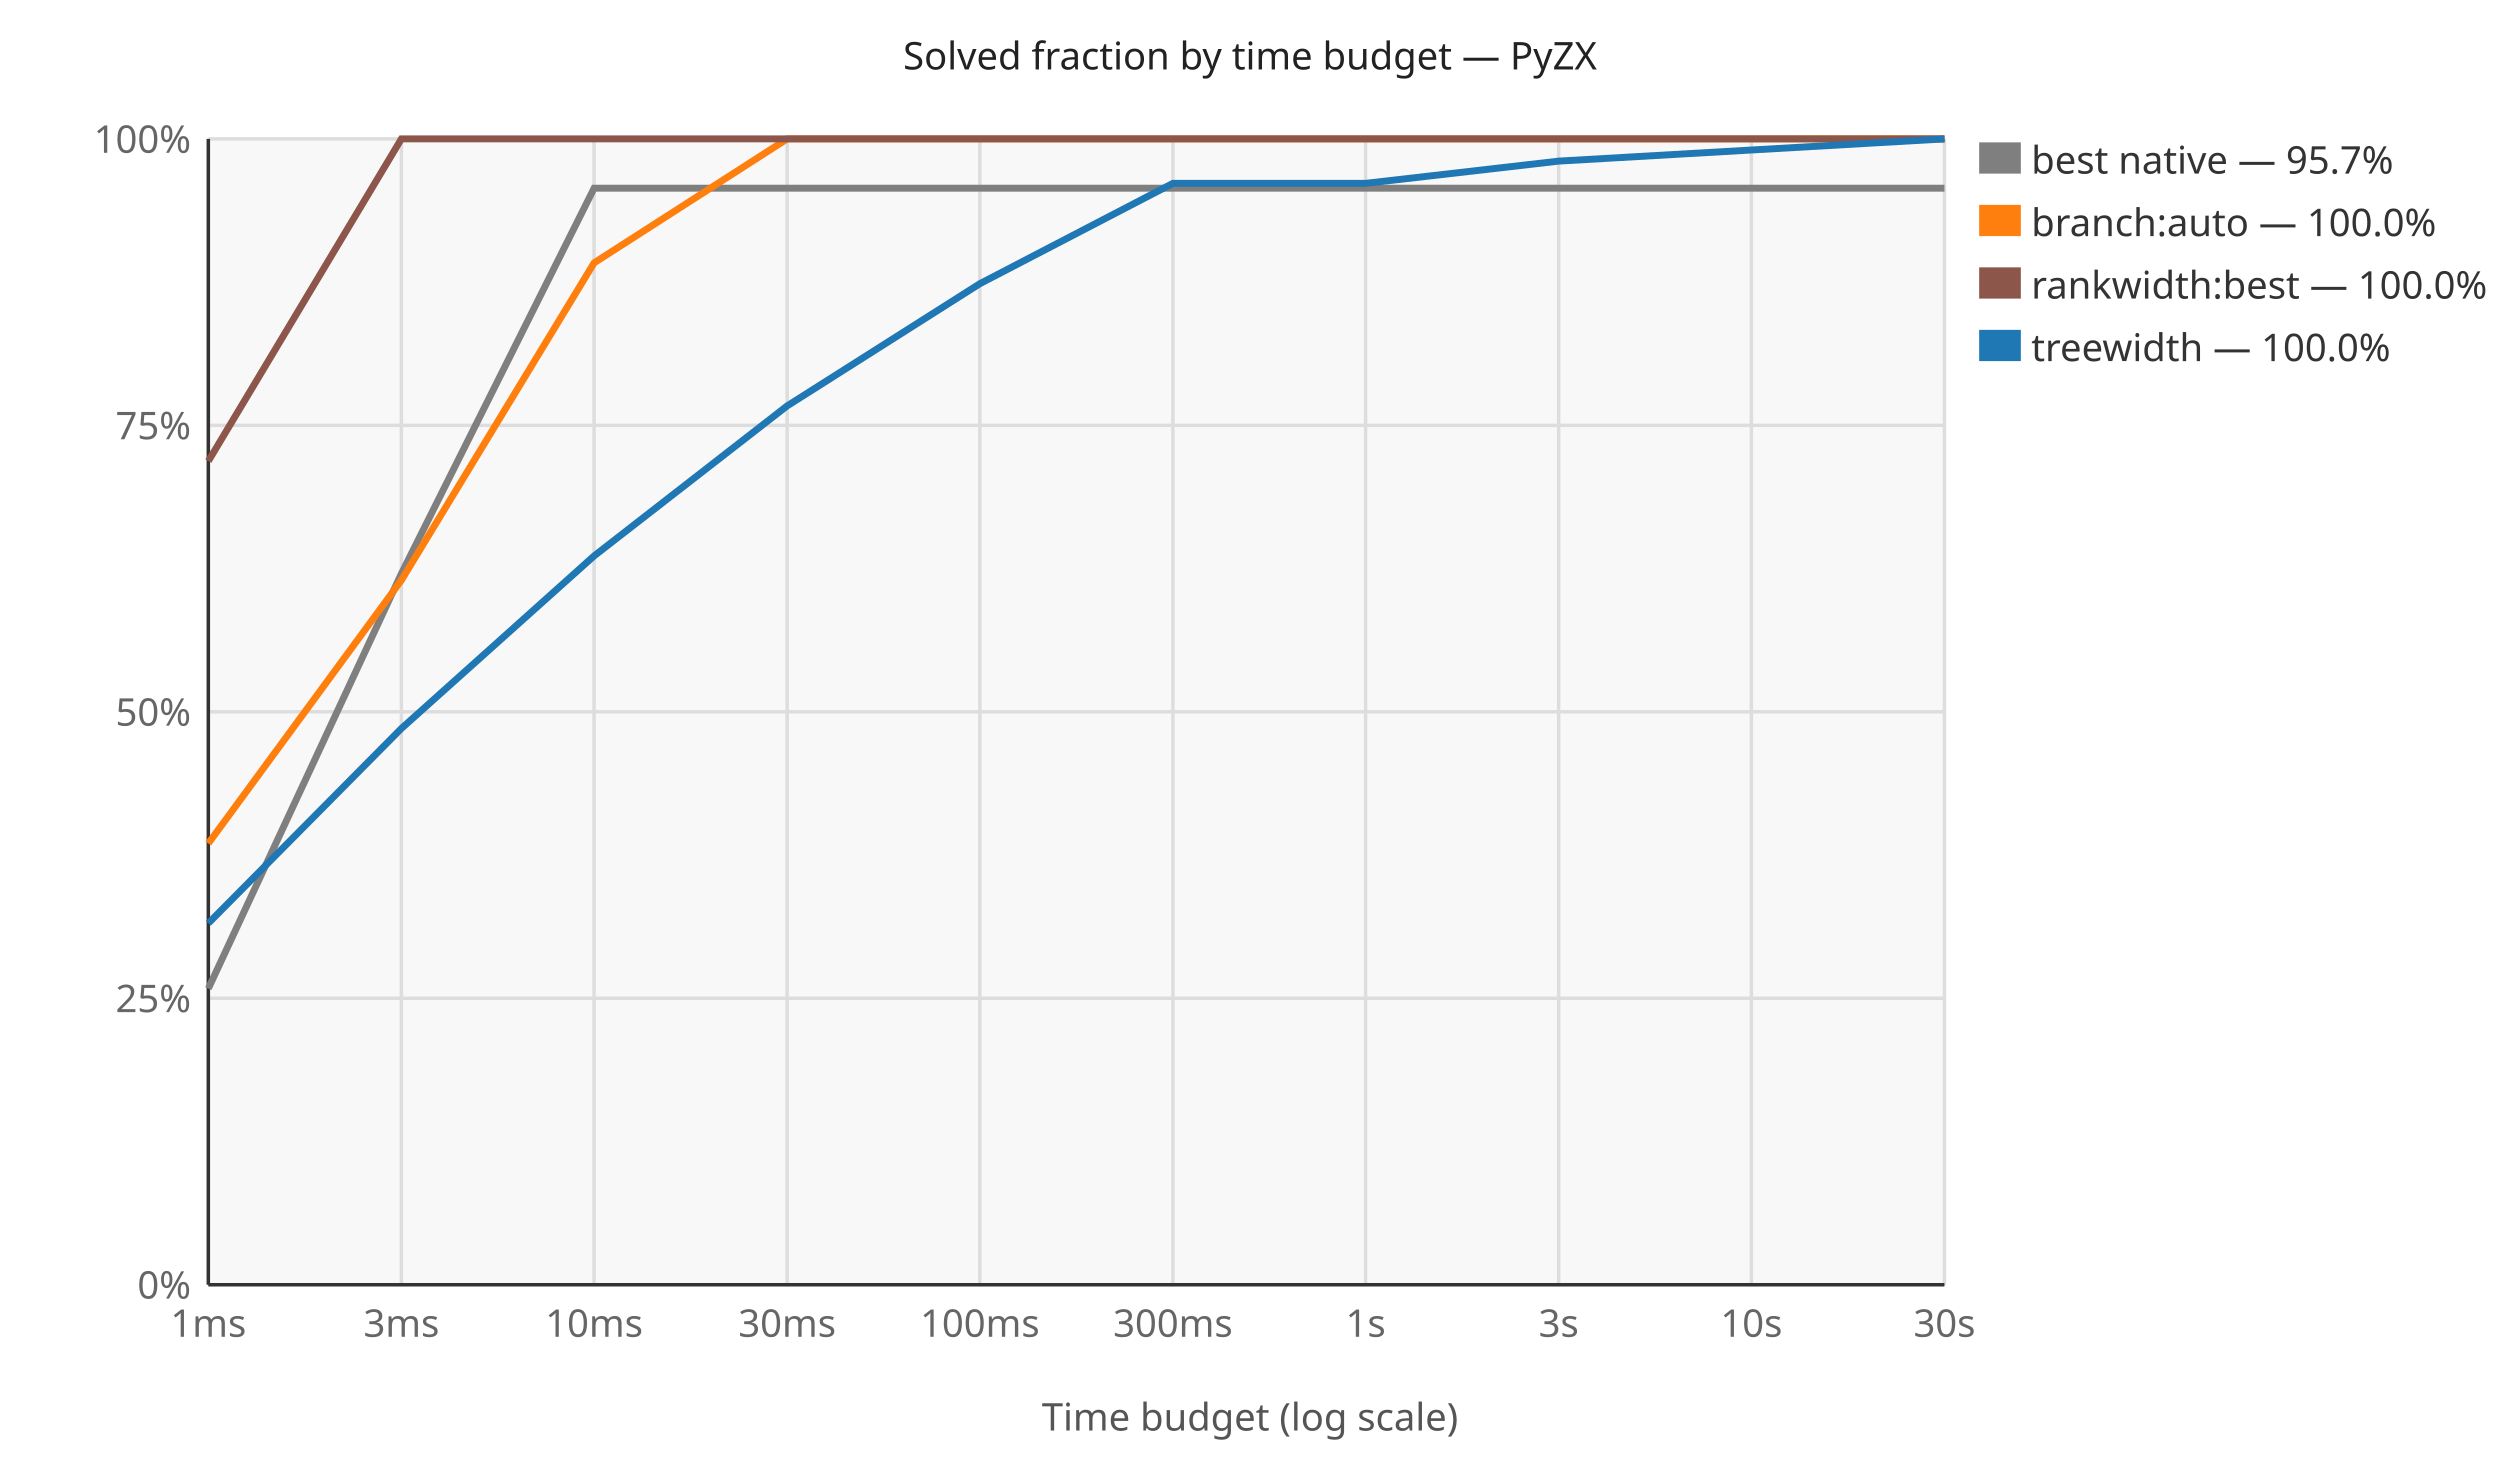
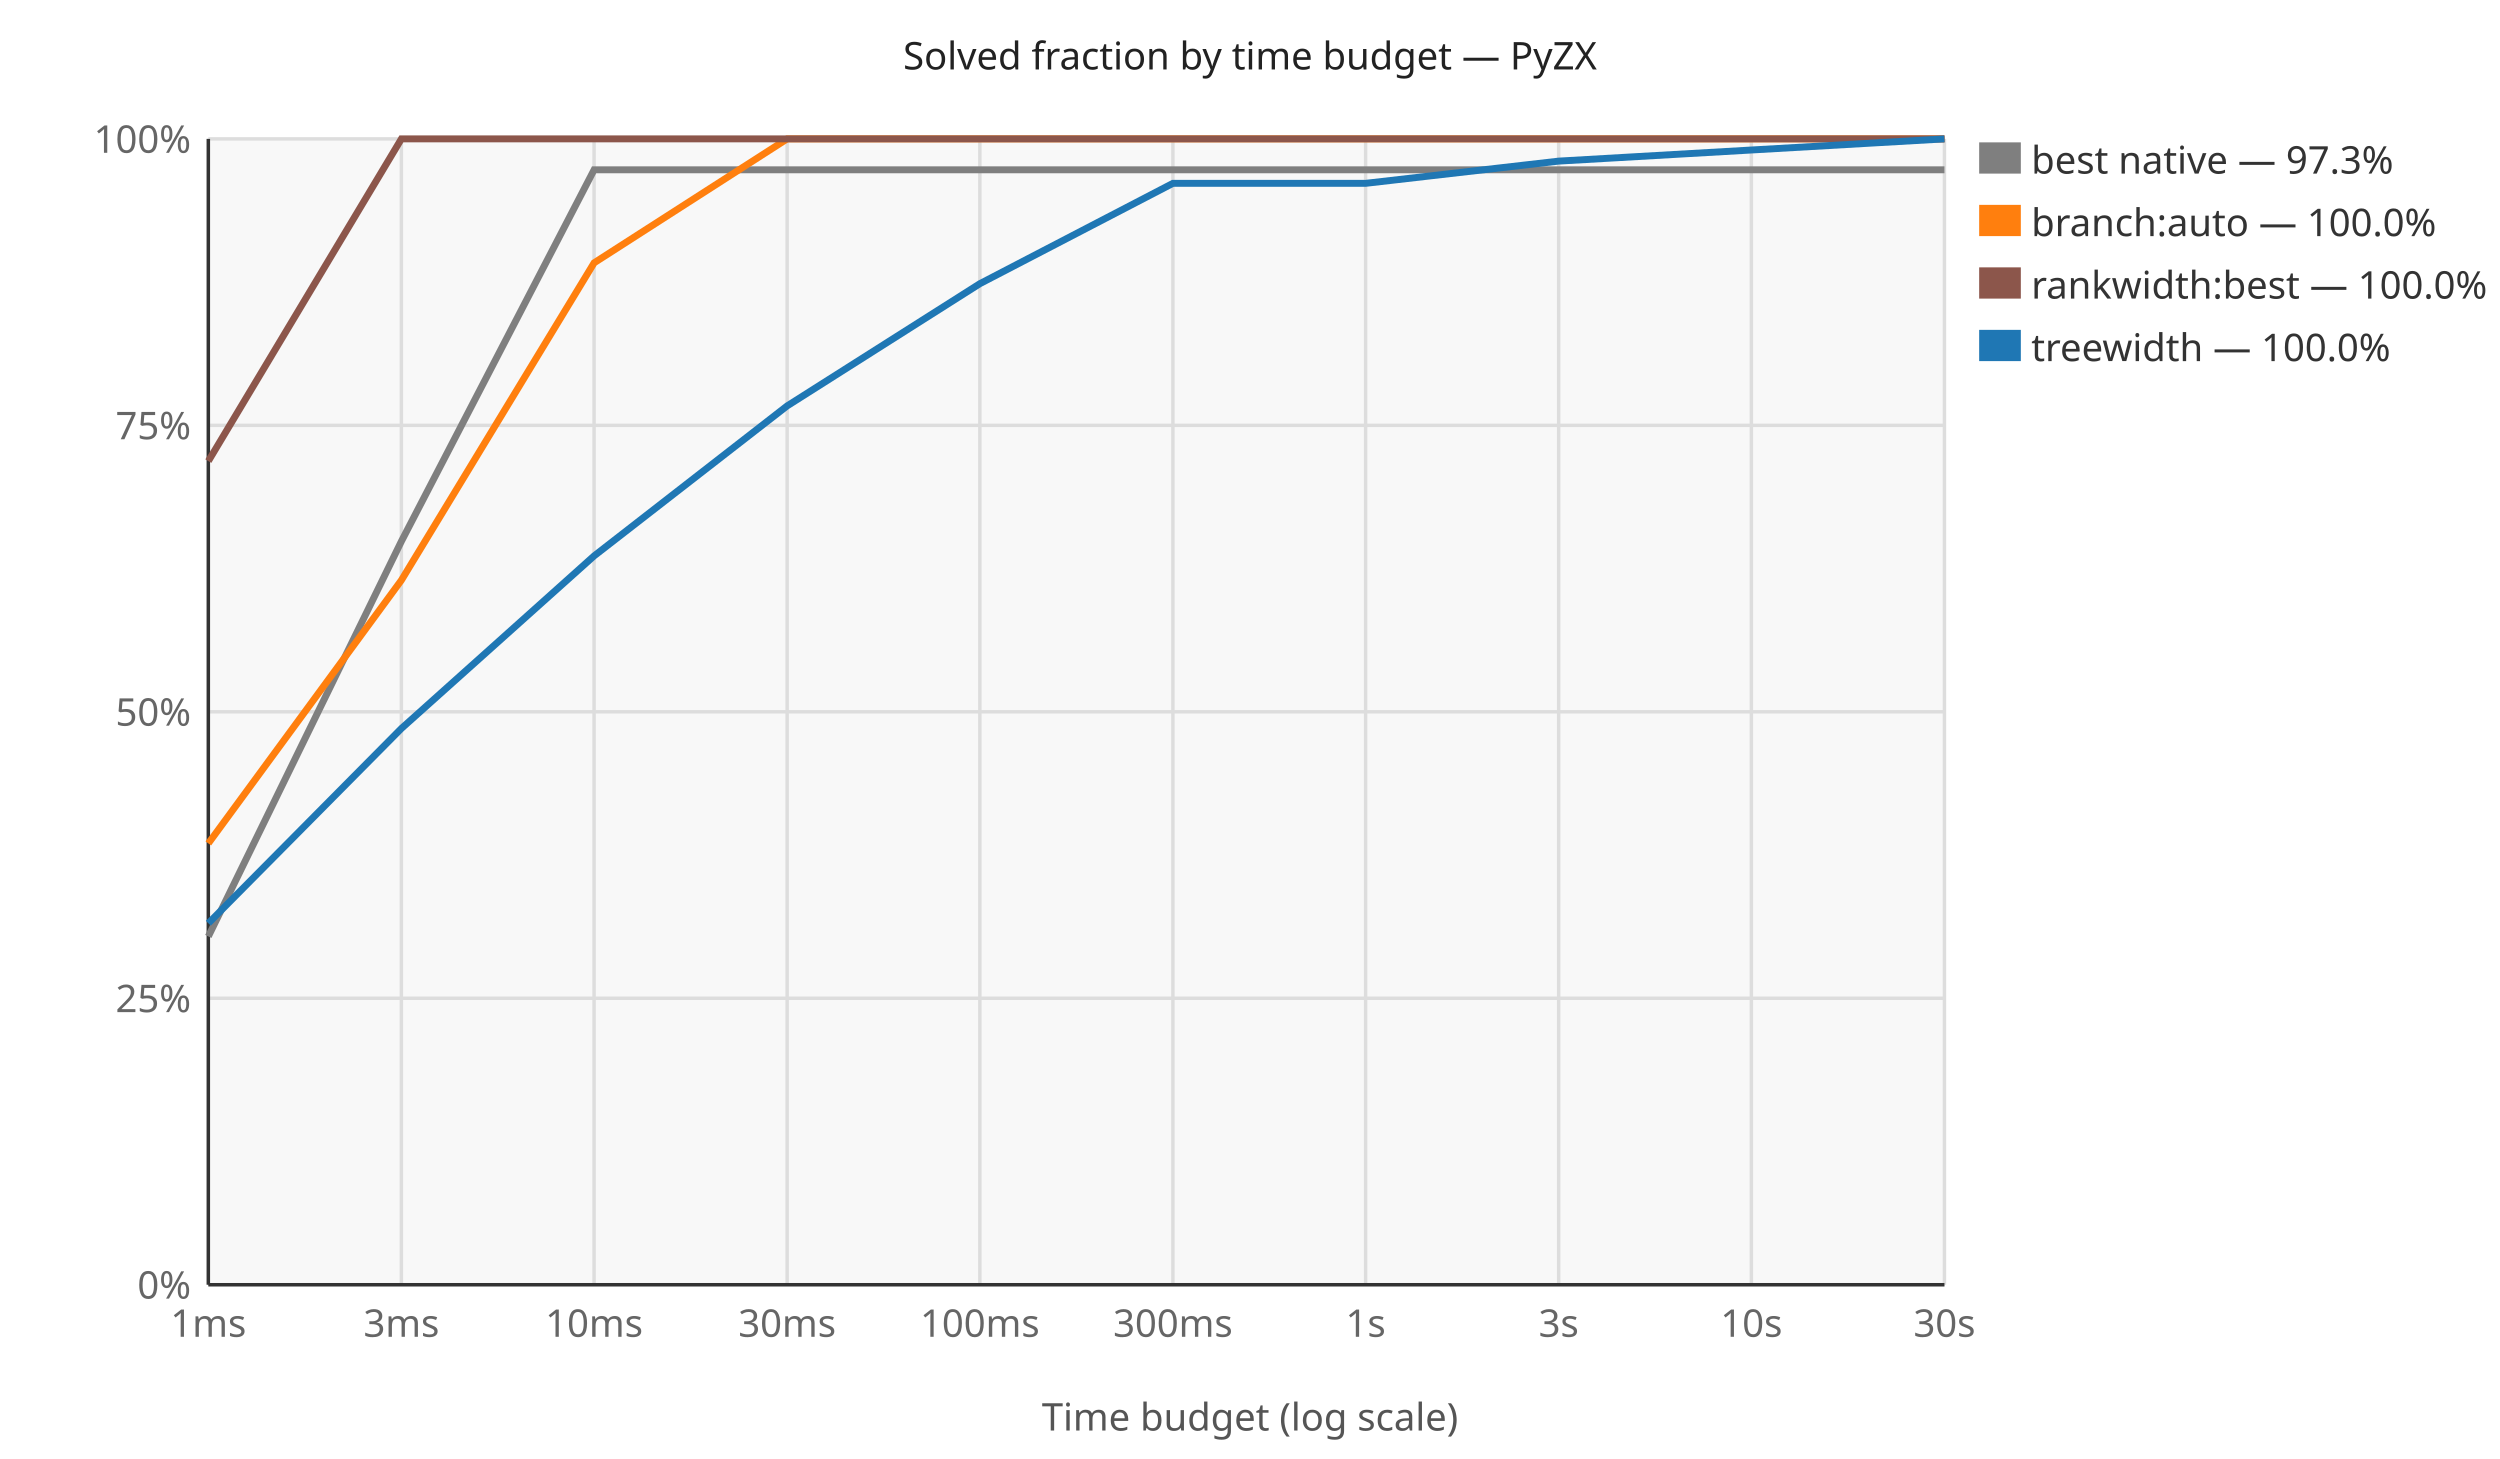
<svg xmlns="http://www.w3.org/2000/svg" width="720" height="420" viewBox="0 0 720 420">
  <style>text{font-family:sans-serif;font-size:11px;}</style>
  <rect x="60.0" y="40.0" width="500.0" height="330.0" fill="#f8f8f8" opacity="1.00" />
  <line x1="60.0" y1="370.0" x2="560.0" y2="370.0" stroke="#ddd" stroke-width="1.0" />
  <text x="55.0" y="374.0" text-anchor="end" fill="#666" font-size="10">0%</text>
  <line x1="60.0" y1="287.5" x2="560.0" y2="287.5" stroke="#ddd" stroke-width="1.0" />
  <text x="55.0" y="291.5" text-anchor="end" fill="#666" font-size="10">25%</text>
  <line x1="60.0" y1="205.0" x2="560.0" y2="205.0" stroke="#ddd" stroke-width="1.0" />
  <text x="55.0" y="209.0" text-anchor="end" fill="#666" font-size="10">50%</text>
  <line x1="60.0" y1="122.5" x2="560.0" y2="122.5" stroke="#ddd" stroke-width="1.0" />
  <text x="55.0" y="126.5" text-anchor="end" fill="#666" font-size="10">75%</text>
  <line x1="60.0" y1="40.0" x2="560.0" y2="40.0" stroke="#ddd" stroke-width="1.0" />
  <text x="55.0" y="44.0" text-anchor="end" fill="#666" font-size="10">100%</text>
  <line x1="60.0" y1="40.0" x2="60.0" y2="370.0" stroke="#ddd" stroke-width="1.0" />
  <text x="60.0" y="385.0" text-anchor="middle" fill="#666" font-size="10">1ms</text>
  <line x1="115.6" y1="40.0" x2="115.6" y2="370.0" stroke="#ddd" stroke-width="1.0" />
  <text x="115.6" y="385.0" text-anchor="middle" fill="#666" font-size="10">3ms</text>
  <line x1="171.1" y1="40.0" x2="171.1" y2="370.0" stroke="#ddd" stroke-width="1.0" />
  <text x="171.1" y="385.0" text-anchor="middle" fill="#666" font-size="10">10ms</text>
  <line x1="226.7" y1="40.0" x2="226.7" y2="370.0" stroke="#ddd" stroke-width="1.0" />
  <text x="226.7" y="385.0" text-anchor="middle" fill="#666" font-size="10">30ms</text>
  <line x1="282.2" y1="40.0" x2="282.2" y2="370.0" stroke="#ddd" stroke-width="1.0" />
  <text x="282.2" y="385.0" text-anchor="middle" fill="#666" font-size="10">100ms</text>
  <line x1="337.8" y1="40.0" x2="337.8" y2="370.0" stroke="#ddd" stroke-width="1.0" />
  <text x="337.8" y="385.0" text-anchor="middle" fill="#666" font-size="10">300ms</text>
  <line x1="393.3" y1="40.0" x2="393.3" y2="370.0" stroke="#ddd" stroke-width="1.0" />
  <text x="393.3" y="385.0" text-anchor="middle" fill="#666" font-size="10">1s</text>
  <line x1="448.9" y1="40.0" x2="448.9" y2="370.0" stroke="#ddd" stroke-width="1.0" />
  <text x="448.9" y="385.0" text-anchor="middle" fill="#666" font-size="10">3s</text>
  <line x1="504.4" y1="40.0" x2="504.4" y2="370.0" stroke="#ddd" stroke-width="1.0" />
  <text x="504.4" y="385.0" text-anchor="middle" fill="#666" font-size="10">10s</text>
  <line x1="560.0" y1="40.0" x2="560.0" y2="370.0" stroke="#ddd" stroke-width="1.0" />
  <text x="560.0" y="385.0" text-anchor="middle" fill="#666" font-size="10">30s</text>
  <line x1="60.0" y1="40.0" x2="60.0" y2="370.0" stroke="#333" stroke-width="1.0" />
  <line x1="60.0" y1="370.0" x2="560.0" y2="370.0" stroke="#333" stroke-width="1.0" />
-   <polyline points="60.0,284.7 115.6,165.2 171.1,54.2 226.7,54.2 282.2,54.2 337.8,54.2 393.3,54.2 448.9,54.2 504.4,54.2 560.0,54.2" stroke="#7f7f7f" stroke-width="2.0" fill="none" />
+   <polyline points="60.0,269.7 115.6,155.9 171.1,48.9 226.7,48.9 282.2,48.9 337.8,48.9 393.3,48.9 448.9,48.9 504.4,48.9 560.0,48.9" stroke="#7f7f7f" stroke-width="2.0" fill="none" />
  <rect x="570.0" y="41.0" width="12.0" height="9.0" fill="#7f7f7f" opacity="1.00" />
-   <text x="585.0" y="50.0" text-anchor="start" fill="#333" font-size="10">best native — 95.7%</text>
+   <text x="585.0" y="50.0" text-anchor="start" fill="#333" font-size="10">best native — 97.3%</text>
  <polyline points="60.0,242.9 115.6,167.1 171.1,75.7 226.7,40.0 282.2,40.0 337.8,40.0 393.3,40.0 448.9,40.0 504.4,40.0 560.0,40.0" stroke="#ff7f0e" stroke-width="2.0" fill="none" />
  <rect x="570.0" y="59.0" width="12.0" height="9.0" fill="#ff7f0e" opacity="1.00" />
  <text x="585.0" y="68.0" text-anchor="start" fill="#333" font-size="10">branch:auto — 100.0%</text>
  <polyline points="60.0,132.8 115.6,40.0 171.1,40.0 226.7,40.0 282.2,40.0 337.8,40.0 393.3,40.0 448.9,40.0 504.4,40.0 560.0,40.0" stroke="#8c564b" stroke-width="2.0" fill="none" />
  <rect x="570.0" y="77.0" width="12.0" height="9.0" fill="#8c564b" opacity="1.00" />
  <text x="585.0" y="86.0" text-anchor="start" fill="#333" font-size="10">rankwidth:best — 100.0%</text>
  <polyline points="60.0,265.9 115.6,209.8 171.1,160.1 226.7,116.9 282.2,81.7 337.8,52.8 393.3,52.8 448.9,46.4 504.4,43.2 560.0,40.0" stroke="#1f77b4" stroke-width="2.0" fill="none" />
  <rect x="570.0" y="95.0" width="12.0" height="9.0" fill="#1f77b4" opacity="1.00" />
  <text x="585.0" y="104.0" text-anchor="start" fill="#333" font-size="10">treewidth — 100.0%</text>
  <text x="360.0" y="20.0" text-anchor="middle" fill="#222" font-size="13">Solved fraction by time budget — PyZX</text>
  <text x="360.0" y="412.0" text-anchor="middle" fill="#555" font-size="10">Time budget (log scale)</text>
</svg>
